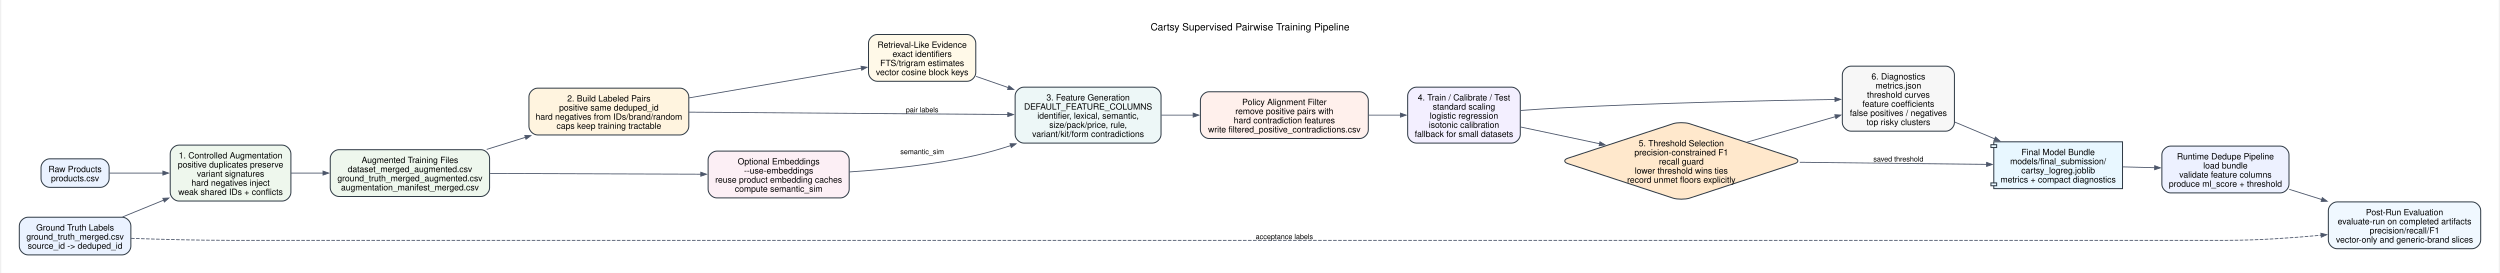
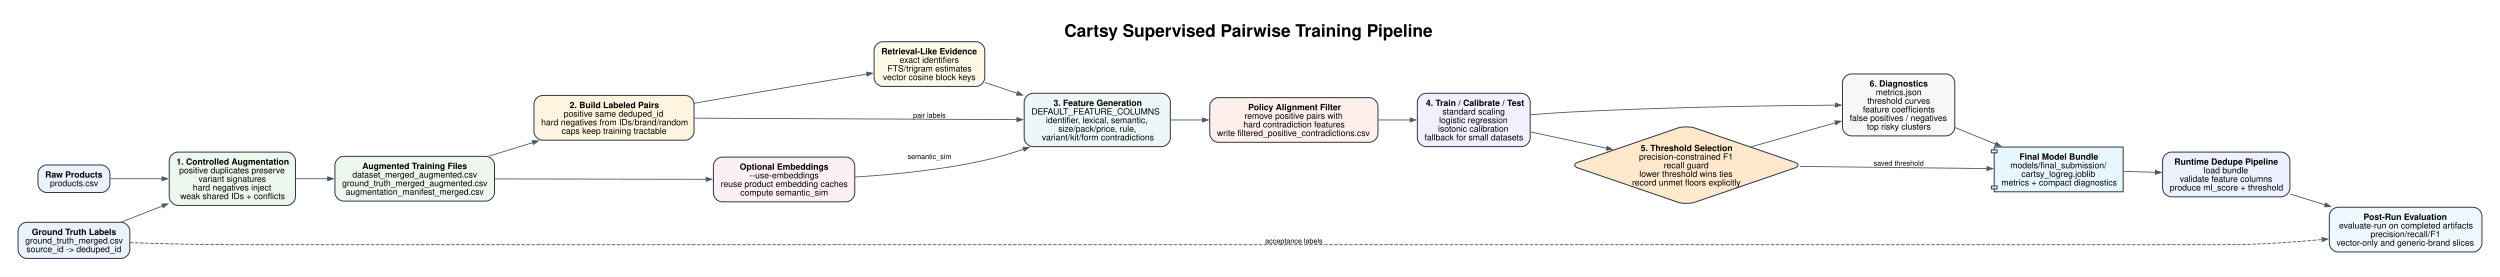
- <svg xmlns="http://www.w3.org/2000/svg" width="3490pt" height="381pt" viewBox="0.00 0.00 3490.29 381.42">
-   <g id="graph0" class="graph" transform="scale(1 1) rotate(0) translate(25.2 356.22)">
-     <polygon fill="white" stroke="none" points="-25.2,25.2 -25.2,-356.22 3465.09,-356.22 3465.09,25.2 -25.2,25.2" />
-     <text text-anchor="middle" x="1719.95" y="-313.72" font-family="Helvetica,sans-Serif" font-size="14.00">Cartsy Supervised Pairwise Training Pipeline</text>
+ <svg xmlns="http://www.w3.org/2000/svg" width="3488pt" height="386pt" viewBox="0.00 0.00 3487.93 385.55">
+   <g id="graph0" class="graph" transform="scale(1 1) rotate(0) translate(25.2 360.35)">
+     <polygon fill="white" stroke="none" points="-25.2,25.2 -25.2,-360.35 3462.73,-360.35 3462.73,25.2 -25.2,25.2" />
+     <text text-anchor="start" x="1459.64" y="-309.35" font-family="Helvetica,sans-Serif" font-weight="bold" font-size="24.00">Cartsy Supervised Pairwise Training Pipeline</text>
    <g id="node1" class="node">
-       <path fill="#eaf2ff" stroke="#2f3a45" stroke-width="1.4" d="M113.53,-134.28C113.53,-134.28 42.37,-134.28 42.37,-134.28 36.37,-134.28 30.37,-128.28 30.37,-122.28 30.37,-122.28 30.37,-106.38 30.37,-106.38 30.37,-100.38 36.37,-94.38 42.37,-94.38 42.37,-94.38 113.53,-94.38 113.53,-94.38 119.53,-94.38 125.53,-100.38 125.53,-106.38 125.53,-106.38 125.53,-122.28 125.53,-122.28 125.53,-128.28 119.53,-134.28 113.53,-134.28" />
-       <text text-anchor="middle" x="77.95" y="-115.67" font-family="Helvetica,sans-Serif" font-size="12.00">Raw Products</text>
-       <text text-anchor="middle" x="77.95" y="-102.92" font-family="Helvetica,sans-Serif" font-size="12.00">products.csv</text>
+       <path fill="#eaf2ff" stroke="#2f3a45" stroke-width="1.4" d="M116.16,-130.4C116.16,-130.4 39.75,-130.4 39.75,-130.4 33.75,-130.4 27.75,-124.4 27.75,-118.4 27.75,-118.4 27.75,-104 27.75,-104 27.75,-98 33.75,-92 39.75,-92 39.75,-92 116.16,-92 116.16,-92 122.16,-92 128.16,-98 128.16,-104 128.16,-104 128.16,-118.4 128.16,-118.4 128.16,-124.4 122.16,-130.4 116.16,-130.4" />
+       <text text-anchor="start" x="37.83" y="-112.8" font-family="Helvetica,sans-Serif" font-weight="bold" font-size="12.00">Raw Products</text>
+       <text text-anchor="start" x="44.58" y="-100.8" font-family="Helvetica,sans-Serif" font-size="12.00">products.csv</text>
    </g>
    <g id="node3" class="node">
-       <path fill="#eef7ed" stroke="#2f3a45" stroke-width="1.4" d="M367.57,-153.4C367.57,-153.4 222.91,-153.4 222.91,-153.4 216.91,-153.4 210.91,-147.4 210.91,-141.4 210.91,-141.4 210.91,-87.25 210.91,-87.25 210.91,-81.25 216.91,-75.25 222.91,-75.25 222.91,-75.25 367.57,-75.25 367.57,-75.25 373.57,-75.25 379.57,-81.25 379.57,-87.25 379.57,-87.25 379.57,-141.4 379.57,-141.4 379.57,-147.4 373.57,-153.4 367.57,-153.4" />
-       <text text-anchor="middle" x="295.24" y="-134.8" font-family="Helvetica,sans-Serif" font-size="12.00">1. Controlled Augmentation</text>
-       <text text-anchor="middle" x="295.24" y="-122.05" font-family="Helvetica,sans-Serif" font-size="12.00">positive duplicates preserve</text>
-       <text text-anchor="middle" x="295.24" y="-109.3" font-family="Helvetica,sans-Serif" font-size="12.00">variant signatures</text>
-       <text text-anchor="middle" x="295.24" y="-96.55" font-family="Helvetica,sans-Serif" font-size="12.00">hard negatives inject</text>
-       <text text-anchor="middle" x="295.24" y="-83.8" font-family="Helvetica,sans-Serif" font-size="12.00">weak shared IDs + conflicts</text>
+       <path fill="#eef7ed" stroke="#2f3a45" stroke-width="1.4" d="M375.07,-148.4C375.07,-148.4 222.91,-148.4 222.91,-148.4 216.91,-148.4 210.91,-142.4 210.91,-136.4 210.91,-136.4 210.91,-86 210.91,-86 210.91,-80 216.91,-74 222.91,-74 222.91,-74 375.07,-74 375.07,-74 381.07,-74 387.07,-80 387.07,-86 387.07,-86 387.07,-136.4 387.07,-136.4 387.07,-142.4 381.07,-148.4 375.07,-148.4" />
+       <text text-anchor="start" x="220.99" y="-130.8" font-family="Helvetica,sans-Serif" font-weight="bold" font-size="12.00">1. Controlled Augmentation</text>
+       <text text-anchor="start" x="224.74" y="-118.8" font-family="Helvetica,sans-Serif" font-size="12.00">positive duplicates preserve</text>
+       <text text-anchor="start" x="251.74" y="-106.8" font-family="Helvetica,sans-Serif" font-size="12.00">variant signatures</text>
+       <text text-anchor="start" x="243.86" y="-94.8" font-family="Helvetica,sans-Serif" font-size="12.00">hard negatives inject</text>
+       <text text-anchor="start" x="226.24" y="-82.8" font-family="Helvetica,sans-Serif" font-size="12.00">weak shared IDs + conflicts</text>
    </g>
    <g id="edge1" class="edge">
-       <path fill="none" stroke="#4c566a" stroke-width="1.2" d="M125.93,-114.33C147.97,-114.33 175.05,-114.33 200.99,-114.33" />
-       <polygon fill="#4c566a" stroke="#4c566a" stroke-width="1.2" points="200.66,-117.13 208.66,-114.33 200.66,-111.53 200.66,-117.13" />
+       <path fill="none" stroke="#4c566a" stroke-width="1.2" d="M128.66,-111.2C150.15,-111.2 176.07,-111.2 201.1,-111.2" />
+       <polygon fill="#4c566a" stroke="#4c566a" stroke-width="1.2" points="200.82,-114 208.82,-111.2 200.82,-108.4 200.82,-114" />
    </g>
    <g id="node2" class="node">
-       <path fill="#eaf2ff" stroke="#2f3a45" stroke-width="1.4" d="M143.91,-52.65C143.91,-52.65 12,-52.65 12,-52.65 6,-52.65 0,-46.65 0,-40.65 0,-40.65 0,-12 0,-12 0,-6 6,0 12,0 12,0 143.91,0 143.91,0 149.91,0 155.91,-6 155.91,-12 155.91,-12 155.91,-40.65 155.91,-40.65 155.91,-46.65 149.91,-52.65 143.91,-52.65" />
-       <text text-anchor="middle" x="77.95" y="-34.05" font-family="Helvetica,sans-Serif" font-size="12.00">Ground Truth Labels</text>
-       <text text-anchor="middle" x="77.95" y="-21.3" font-family="Helvetica,sans-Serif" font-size="12.00">ground_truth_merged.csv</text>
-       <text text-anchor="middle" x="77.95" y="-8.55" font-family="Helvetica,sans-Serif" font-size="12.00">source_id -&gt; deduped_id</text>
+       <path fill="#eaf2ff" stroke="#2f3a45" stroke-width="1.4" d="M143.91,-50.4C143.91,-50.4 12,-50.4 12,-50.4 6,-50.4 0,-44.4 0,-38.4 0,-38.4 0,-12 0,-12 0,-6 6,0 12,0 12,0 143.91,0 143.91,0 149.91,0 155.91,-6 155.91,-12 155.91,-12 155.91,-38.4 155.91,-38.4 155.91,-44.4 149.91,-50.4 143.91,-50.4" />
+       <text text-anchor="start" x="19.08" y="-32.8" font-family="Helvetica,sans-Serif" font-weight="bold" font-size="12.00">Ground Truth Labels</text>
+       <text text-anchor="start" x="10.08" y="-20.8" font-family="Helvetica,sans-Serif" font-size="12.00">ground_truth_merged.csv</text>
+       <text text-anchor="start" x="11.58" y="-8.8" font-family="Helvetica,sans-Serif" font-size="12.00">source_id -&gt; deduped_id</text>
    </g>
    <g id="edge2" class="edge">
-       <path fill="none" stroke="#4c566a" stroke-width="1.2" d="M144.42,-53.09C162.55,-60.5 182.58,-68.68 201.93,-76.59" />
-       <polygon fill="#4c566a" stroke="#4c566a" stroke-width="1.2" points="200.62,-79.08 209.08,-79.52 202.74,-73.9 200.62,-79.08" />
+       <path fill="none" stroke="#4c566a" stroke-width="1.2" d="M144.38,-50.89C162.33,-57.94 182.19,-65.73 201.49,-73.31" />
+       <polygon fill="#4c566a" stroke="#4c566a" stroke-width="1.2" points="200.46,-75.91 208.93,-76.23 202.5,-70.7 200.46,-75.91" />
    </g>
    <g id="node15" class="node">
-       <path fill="#f0f8ff" stroke="#2f3a45" stroke-width="1.4" d="M3427.89,-74.03C3427.89,-74.03 3238.98,-74.03 3238.98,-74.03 3232.98,-74.03 3226.98,-68.03 3226.98,-62.03 3226.98,-62.03 3226.98,-20.62 3226.98,-20.62 3226.98,-14.62 3232.98,-8.62 3238.98,-8.62 3238.98,-8.62 3427.89,-8.62 3427.89,-8.62 3433.89,-8.62 3439.89,-14.62 3439.89,-20.62 3439.89,-20.62 3439.89,-62.03 3439.89,-62.03 3439.89,-68.03 3433.89,-74.03 3427.89,-74.03" />
-       <text text-anchor="middle" x="3333.44" y="-55.43" font-family="Helvetica,sans-Serif" font-size="12.00">Post-Run Evaluation</text>
-       <text text-anchor="middle" x="3333.44" y="-42.68" font-family="Helvetica,sans-Serif" font-size="12.00">evaluate-run on completed artifacts</text>
-       <text text-anchor="middle" x="3333.44" y="-29.93" font-family="Helvetica,sans-Serif" font-size="12.00">precision/recall/F1</text>
-       <text text-anchor="middle" x="3333.44" y="-17.18" font-family="Helvetica,sans-Serif" font-size="12.00">vector-only and generic-brand slices</text>
+       <path fill="#f0f8ff" stroke="#2f3a45" stroke-width="1.4" d="M3425.53,-71.4C3425.53,-71.4 3236.62,-71.4 3236.62,-71.4 3230.62,-71.4 3224.62,-65.4 3224.62,-59.4 3224.62,-59.4 3224.62,-21 3224.62,-21 3224.62,-15 3230.62,-9 3236.62,-9 3236.62,-9 3425.53,-9 3425.53,-9 3431.53,-9 3437.53,-15 3437.53,-21 3437.53,-21 3437.53,-59.4 3437.53,-59.4 3437.53,-65.4 3431.53,-71.4 3425.53,-71.4" />
+       <text text-anchor="start" x="3272.2" y="-53.8" font-family="Helvetica,sans-Serif" font-weight="bold" font-size="12.00">Post-Run Evaluation</text>
+       <text text-anchor="start" x="3238.08" y="-41.8" font-family="Helvetica,sans-Serif" font-size="12.00">evaluate-run on completed artifacts</text>
+       <text text-anchor="start" x="3281.95" y="-29.8" font-family="Helvetica,sans-Serif" font-size="12.00">precision/recall/F1</text>
+       <text text-anchor="start" x="3234.7" y="-17.8" font-family="Helvetica,sans-Serif" font-size="12.00">vector-only and generic-brand slices</text>
    </g>
    <g id="edge19" class="edge">
-       <path fill="none" stroke="#4c566a" stroke-width="1.2" stroke-dasharray="5,2" d="M156.16,-23.13C197.17,-21.7 248.44,-20.33 294.24,-20.33 294.24,-20.33 294.24,-20.33 3084.15,-20.33 3127.6,-20.33 3175.16,-23.56 3216.94,-27.48" />
-       <polygon fill="#4c566a" stroke="#4c566a" stroke-width="1.2" points="3216.55,-30.26 3224.78,-28.24 3217.08,-24.69 3216.55,-30.26" />
-       <text text-anchor="middle" x="1767.95" y="-22.08" font-family="Helvetica,sans-Serif" font-size="10.00">acceptance labels</text>
+       <path fill="none" stroke="#4c566a" stroke-width="1.2" stroke-dasharray="5,2" d="M156.23,-22.05C198.17,-20.6 250.91,-19.2 297.99,-19.2 297.99,-19.2 297.99,-19.2 3081.79,-19.2 3125.24,-19.2 3172.8,-22.43 3214.57,-26.36" />
+       <polygon fill="#4c566a" stroke="#4c566a" stroke-width="1.2" points="3214.19,-29.14 3222.42,-27.11 3214.72,-23.56 3214.19,-29.14" />
+       <text text-anchor="middle" x="1779.95" y="-20.95" font-family="Helvetica,sans-Serif" font-size="10.00">acceptance labels</text>
    </g>
    <g id="node4" class="node">
-       <path fill="#eef7ed" stroke="#2f3a45" stroke-width="1.4" d="M645.23,-147.03C645.23,-147.03 446.57,-147.03 446.57,-147.03 440.57,-147.03 434.57,-141.03 434.57,-135.03 434.57,-135.03 434.57,-93.62 434.57,-93.62 434.57,-87.62 440.57,-81.62 446.57,-81.62 446.57,-81.62 645.23,-81.62 645.23,-81.62 651.23,-81.62 657.23,-87.62 657.23,-93.62 657.23,-93.62 657.23,-135.03 657.23,-135.03 657.23,-141.03 651.23,-147.03 645.23,-147.03" />
-       <text text-anchor="middle" x="545.9" y="-128.42" font-family="Helvetica,sans-Serif" font-size="12.00">Augmented Training Files</text>
-       <text text-anchor="middle" x="545.9" y="-115.67" font-family="Helvetica,sans-Serif" font-size="12.00">dataset_merged_augmented.csv</text>
-       <text text-anchor="middle" x="545.9" y="-102.92" font-family="Helvetica,sans-Serif" font-size="12.00">ground_truth_merged_augmented.csv</text>
-       <text text-anchor="middle" x="545.9" y="-90.17" font-family="Helvetica,sans-Serif" font-size="12.00">augmentation_manifest_merged.csv</text>
+       <path fill="#eef7ed" stroke="#2f3a45" stroke-width="1.4" d="M652.73,-142.4C652.73,-142.4 454.07,-142.4 454.07,-142.4 448.07,-142.4 442.07,-136.4 442.07,-130.4 442.07,-130.4 442.07,-92 442.07,-92 442.07,-86 448.07,-80 454.07,-80 454.07,-80 652.73,-80 652.73,-80 658.73,-80 664.73,-86 664.73,-92 664.73,-92 664.73,-130.4 664.73,-130.4 664.73,-136.4 658.73,-142.4 652.73,-142.4" />
+       <text text-anchor="start" x="480.27" y="-124.8" font-family="Helvetica,sans-Serif" font-weight="bold" font-size="12.00">Augmented Training Files</text>
+       <text text-anchor="start" x="466.4" y="-112.8" font-family="Helvetica,sans-Serif" font-size="12.00">dataset_merged_augmented.csv</text>
+       <text text-anchor="start" x="452.15" y="-100.8" font-family="Helvetica,sans-Serif" font-size="12.00">ground_truth_merged_augmented.csv</text>
+       <text text-anchor="start" x="457.02" y="-88.8" font-family="Helvetica,sans-Serif" font-size="12.00">augmentation_manifest_merged.csv</text>
    </g>
    <g id="edge3" class="edge">
-       <path fill="none" stroke="#4c566a" stroke-width="1.2" d="M379.73,-114.33C394.22,-114.33 409.54,-114.33 424.78,-114.33" />
-       <polygon fill="#4c566a" stroke="#4c566a" stroke-width="1.2" points="424.43,-117.13 432.43,-114.33 424.43,-111.53 424.43,-117.13" />
+       <path fill="none" stroke="#4c566a" stroke-width="1.2" d="M387.56,-111.2C402.07,-111.2 417.32,-111.2 432.46,-111.2" />
+       <polygon fill="#4c566a" stroke="#4c566a" stroke-width="1.2" points="432.04,-114 440.04,-111.2 432.04,-108.4 432.04,-114" />
    </g>
    <g id="node5" class="node">
-       <path fill="#fff4df" stroke="#2f3a45" stroke-width="1.4" d="M923.64,-233.02C923.64,-233.02 724.23,-233.02 724.23,-233.02 718.23,-233.02 712.23,-227.02 712.23,-221.02 712.23,-221.02 712.23,-179.62 712.23,-179.62 712.23,-173.62 718.23,-167.62 724.23,-167.62 724.23,-167.62 923.64,-167.62 923.64,-167.62 929.64,-167.62 935.64,-173.62 935.64,-179.62 935.64,-179.62 935.64,-221.02 935.64,-221.02 935.64,-227.02 929.64,-233.02 923.64,-233.02" />
-       <text text-anchor="middle" x="823.93" y="-214.42" font-family="Helvetica,sans-Serif" font-size="12.00">2. Build Labeled Pairs</text>
-       <text text-anchor="middle" x="823.93" y="-201.67" font-family="Helvetica,sans-Serif" font-size="12.00">positive same deduped_id</text>
-       <text text-anchor="middle" x="823.93" y="-188.92" font-family="Helvetica,sans-Serif" font-size="12.00">hard negatives from IDs/brand/random</text>
-       <text text-anchor="middle" x="823.93" y="-176.17" font-family="Helvetica,sans-Serif" font-size="12.00">caps keep training tractable</text>
+       <path fill="#fff4df" stroke="#2f3a45" stroke-width="1.4" d="M931.14,-227.4C931.14,-227.4 731.73,-227.4 731.73,-227.4 725.73,-227.4 719.73,-221.4 719.73,-215.4 719.73,-215.4 719.73,-177 719.73,-177 719.73,-171 725.73,-165 731.73,-165 731.73,-165 931.14,-165 931.14,-165 937.14,-165 943.14,-171 943.14,-177 943.14,-177 943.14,-215.4 943.14,-215.4 943.14,-221.4 937.14,-227.4 931.14,-227.4" />
+       <text text-anchor="start" x="769.56" y="-209.8" font-family="Helvetica,sans-Serif" font-weight="bold" font-size="12.00">2. Build Labeled Pairs</text>
+       <text text-anchor="start" x="761.31" y="-197.8" font-family="Helvetica,sans-Serif" font-size="12.00">positive same deduped_id</text>
+       <text text-anchor="start" x="729.81" y="-185.8" font-family="Helvetica,sans-Serif" font-size="12.00">hard negatives from IDs/brand/random</text>
+       <text text-anchor="start" x="758.31" y="-173.8" font-family="Helvetica,sans-Serif" font-size="12.00">caps keep training tractable</text>
    </g>
    <g id="edge4" class="edge">
-       <path fill="none" stroke="#4c566a" stroke-width="1.2" d="M653.23,-147.45C670.95,-152.97 689.4,-158.72 707.34,-164.31" />
-       <polygon fill="#4c566a" stroke="#4c566a" stroke-width="1.2" points="706.46,-166.97 714.93,-166.67 708.12,-161.62 706.46,-166.97" />
+       <path fill="none" stroke="#4c566a" stroke-width="1.2" d="M657.19,-142.85C677.12,-148.99 698.11,-155.45 718.33,-161.68" />
+       <polygon fill="#4c566a" stroke="#4c566a" stroke-width="1.2" points="717.36,-164.31 725.83,-163.99 719.01,-158.96 717.36,-164.31" />
    </g>
    <g id="node7" class="node">
-       <path fill="#fceff5" stroke="#2f3a45" stroke-width="1.4" d="M1147.8,-145.03C1147.8,-145.03 974.64,-145.03 974.64,-145.03 968.64,-145.03 962.64,-139.03 962.64,-133.03 962.64,-133.03 962.64,-91.62 962.64,-91.62 962.64,-85.62 968.64,-79.62 974.64,-79.62 974.64,-79.62 1147.8,-79.62 1147.8,-79.62 1153.8,-79.62 1159.8,-85.62 1159.8,-91.62 1159.8,-91.62 1159.8,-133.03 1159.8,-133.03 1159.8,-139.03 1153.8,-145.03 1147.8,-145.03" />
-       <text text-anchor="middle" x="1061.22" y="-126.42" font-family="Helvetica,sans-Serif" font-size="12.00">Optional Embeddings</text>
-       <text text-anchor="middle" x="1061.22" y="-113.67" font-family="Helvetica,sans-Serif" font-size="12.00">--use-embeddings</text>
-       <text text-anchor="middle" x="1061.22" y="-100.92" font-family="Helvetica,sans-Serif" font-size="12.00">reuse product embedding caches</text>
-       <text text-anchor="middle" x="1061.22" y="-88.17" font-family="Helvetica,sans-Serif" font-size="12.00">compute semantic_sim</text>
+       <path fill="#fceff5" stroke="#2f3a45" stroke-width="1.4" d="M1155.3,-141.4C1155.3,-141.4 982.14,-141.4 982.14,-141.4 976.14,-141.4 970.14,-135.4 970.14,-129.4 970.14,-129.4 970.14,-91 970.14,-91 970.14,-85 976.14,-79 982.14,-79 982.14,-79 1155.3,-79 1155.3,-79 1161.3,-79 1167.3,-85 1167.3,-91 1167.3,-91 1167.3,-129.4 1167.3,-129.4 1167.3,-135.4 1161.3,-141.4 1155.3,-141.4" />
+       <text text-anchor="start" x="1006.84" y="-123.8" font-family="Helvetica,sans-Serif" font-weight="bold" font-size="12.00">Optional Embeddings</text>
+       <text text-anchor="start" x="1020.34" y="-111.8" font-family="Helvetica,sans-Serif" font-size="12.00">--use-embeddings</text>
+       <text text-anchor="start" x="980.22" y="-99.8" font-family="Helvetica,sans-Serif" font-size="12.00">reuse product embedding caches</text>
+       <text text-anchor="start" x="1007.59" y="-87.8" font-family="Helvetica,sans-Serif" font-size="12.00">compute semantic_sim</text>
    </g>
    <g id="edge7" class="edge">
-       <path fill="none" stroke="#4c566a" stroke-width="1.2" d="M657.65,-113.89C745.01,-113.55 866.13,-113.08 952.65,-112.74" />
-       <polygon fill="#4c566a" stroke="#4c566a" stroke-width="1.2" points="952.42,-115.55 960.41,-112.71 952.4,-109.95 952.42,-115.55" />
+       <path fill="none" stroke="#4c566a" stroke-width="1.2" d="M665.15,-110.98C752.51,-110.81 873.63,-110.58 960.15,-110.41" />
+       <polygon fill="#4c566a" stroke="#4c566a" stroke-width="1.2" points="959.92,-113.21 967.91,-110.39 959.91,-107.61 959.92,-113.21" />
    </g>
    <g id="node6" class="node">
-       <path fill="#fff9e8" stroke="#2f3a45" stroke-width="1.4" d="M1324.71,-308.02C1324.71,-308.02 1198.8,-308.02 1198.8,-308.02 1192.8,-308.02 1186.8,-302.02 1186.8,-296.02 1186.8,-296.02 1186.8,-254.62 1186.8,-254.62 1186.8,-248.62 1192.8,-242.62 1198.8,-242.62 1198.8,-242.62 1324.71,-242.62 1324.71,-242.62 1330.71,-242.62 1336.71,-248.62 1336.71,-254.62 1336.71,-254.62 1336.71,-296.02 1336.71,-296.02 1336.71,-302.02 1330.71,-308.02 1324.71,-308.02" />
-       <text text-anchor="middle" x="1261.75" y="-289.43" font-family="Helvetica,sans-Serif" font-size="12.00">Retrieval-Like Evidence</text>
-       <text text-anchor="middle" x="1261.75" y="-276.68" font-family="Helvetica,sans-Serif" font-size="12.00">exact identifiers</text>
-       <text text-anchor="middle" x="1261.75" y="-263.93" font-family="Helvetica,sans-Serif" font-size="12.00">FTS/trigram estimates</text>
-       <text text-anchor="middle" x="1261.75" y="-251.17" font-family="Helvetica,sans-Serif" font-size="12.00">vector cosine block keys</text>
+       <path fill="#fff9e8" stroke="#2f3a45" stroke-width="1.4" d="M1336.71,-302.4C1336.71,-302.4 1206.3,-302.4 1206.3,-302.4 1200.3,-302.4 1194.3,-296.4 1194.3,-290.4 1194.3,-290.4 1194.3,-252 1194.3,-252 1194.3,-246 1200.3,-240 1206.3,-240 1206.3,-240 1336.71,-240 1336.71,-240 1342.71,-240 1348.71,-246 1348.71,-252 1348.71,-252 1348.71,-290.4 1348.71,-290.4 1348.71,-296.4 1342.71,-302.4 1336.71,-302.4" />
+       <text text-anchor="start" x="1204.38" y="-284.8" font-family="Helvetica,sans-Serif" font-weight="bold" font-size="12.00">Retrieval-Like Evidence</text>
+       <text text-anchor="start" x="1229.88" y="-272.8" font-family="Helvetica,sans-Serif" font-size="12.00">exact identifiers</text>
+       <text text-anchor="start" x="1213" y="-260.8" font-family="Helvetica,sans-Serif" font-size="12.00">FTS/trigram estimates</text>
+       <text text-anchor="start" x="1206.63" y="-248.8" font-family="Helvetica,sans-Serif" font-size="12.00">vector cosine block keys</text>
    </g>
    <g id="edge5" class="edge">
-       <path fill="none" stroke="#4c566a" stroke-width="1.2" d="M936.04,-219.44C1011.07,-232.36 1108.54,-249.13 1177.04,-260.92" />
-       <polygon fill="#4c566a" stroke="#4c566a" stroke-width="1.2" points="1176.36,-263.64 1184.72,-262.24 1177.31,-258.12 1176.36,-263.64" />
+       <path fill="none" stroke="#4c566a" stroke-width="1.2" d="M943.27,-216.47C952.36,-218.08 961.4,-219.68 970.14,-221.2 1042.32,-233.76 1124.37,-247.37 1184.46,-257.22" />
+       <polygon fill="#4c566a" stroke="#4c566a" stroke-width="1.2" points="1183.77,-259.94 1192.12,-258.47 1184.68,-254.42 1183.77,-259.94" />
    </g>
    <g id="node8" class="node">
-       <path fill="#edf7f7" stroke="#2f3a45" stroke-width="1.4" d="M1583.62,-234.4C1583.62,-234.4 1403.71,-234.4 1403.71,-234.4 1397.71,-234.4 1391.71,-228.4 1391.71,-222.4 1391.71,-222.4 1391.71,-168.25 1391.71,-168.25 1391.71,-162.25 1397.71,-156.25 1403.71,-156.25 1403.71,-156.25 1583.62,-156.25 1583.62,-156.25 1589.62,-156.25 1595.62,-162.25 1595.62,-168.25 1595.62,-168.25 1595.62,-222.4 1595.62,-222.4 1595.62,-228.4 1589.62,-234.4 1583.62,-234.4" />
-       <text text-anchor="middle" x="1493.66" y="-215.8" font-family="Helvetica,sans-Serif" font-size="12.00">3. Feature Generation</text>
-       <text text-anchor="middle" x="1493.66" y="-203.05" font-family="Helvetica,sans-Serif" font-size="12.00">DEFAULT_FEATURE_COLUMNS</text>
-       <text text-anchor="middle" x="1493.66" y="-190.3" font-family="Helvetica,sans-Serif" font-size="12.00">identifier, lexical, semantic,</text>
-       <text text-anchor="middle" x="1493.66" y="-177.55" font-family="Helvetica,sans-Serif" font-size="12.00">size/pack/price, rule,</text>
-       <text text-anchor="middle" x="1493.66" y="-164.8" font-family="Helvetica,sans-Serif" font-size="12.00">variant/kit/form contradictions</text>
+       <path fill="#edf7f7" stroke="#2f3a45" stroke-width="1.4" d="M1595.62,-230.4C1595.62,-230.4 1415.71,-230.4 1415.71,-230.4 1409.71,-230.4 1403.71,-224.4 1403.71,-218.4 1403.71,-218.4 1403.71,-168 1403.71,-168 1403.71,-162 1409.71,-156 1415.71,-156 1415.71,-156 1595.62,-156 1595.62,-156 1601.62,-156 1607.62,-162 1607.62,-168 1607.62,-168 1607.62,-218.4 1607.62,-218.4 1607.62,-224.4 1601.62,-230.4 1595.62,-230.4" />
+       <text text-anchor="start" x="1444.54" y="-212.8" font-family="Helvetica,sans-Serif" font-weight="bold" font-size="12.00">3. Feature Generation</text>
+       <text text-anchor="start" x="1413.79" y="-200.8" font-family="Helvetica,sans-Serif" font-size="12.00">DEFAULT_FEATURE_COLUMNS</text>
+       <text text-anchor="start" x="1434.04" y="-188.8" font-family="Helvetica,sans-Serif" font-size="12.00">identifier, lexical, semantic,</text>
+       <text text-anchor="start" x="1451.29" y="-176.8" font-family="Helvetica,sans-Serif" font-size="12.00">size/pack/price, rule,</text>
+       <text text-anchor="start" x="1428.41" y="-164.8" font-family="Helvetica,sans-Serif" font-size="12.00">variant/kit/form contradictions</text>
    </g>
    <g id="edge9" class="edge">
-       <path fill="none" stroke="#4c566a" stroke-width="1.2" d="M935.95,-199.49C1059.55,-198.57 1258.17,-197.08 1381.74,-196.16" />
-       <polygon fill="#4c566a" stroke="#4c566a" stroke-width="1.2" points="1381.45,-198.96 1389.43,-196.1 1381.41,-193.36 1381.45,-198.96" />
-       <text text-anchor="middle" x="1261.75" y="-199.35" font-family="Helvetica,sans-Serif" font-size="10.00">pair labels</text>
+       <path fill="none" stroke="#4c566a" stroke-width="1.2" d="M943.44,-195.7C1068.1,-195.15 1269.22,-194.25 1393.82,-193.69" />
+       <polygon fill="#4c566a" stroke="#4c566a" stroke-width="1.2" points="1393.6,-196.5 1401.58,-193.66 1393.57,-190.9 1393.6,-196.5" />
+       <text text-anchor="middle" x="1271.5" y="-196.33" font-family="Helvetica,sans-Serif" font-size="10.00">pair labels</text>
    </g>
    <g id="edge6" class="edge">
-       <path fill="none" stroke="#4c566a" stroke-width="1.2" d="M1337.08,-249.46C1351.56,-244.42 1367.02,-239.04 1382.37,-233.7" />
-       <polygon fill="#4c566a" stroke="#4c566a" stroke-width="1.2" points="1383.04,-236.43 1389.68,-231.16 1381.2,-231.15 1383.04,-236.43" />
+       <path fill="none" stroke="#4c566a" stroke-width="1.2" d="M1349.17,-245.44C1363.63,-240.58 1379.02,-235.41 1394.28,-230.29" />
+       <polygon fill="#4c566a" stroke="#4c566a" stroke-width="1.2" points="1394.83,-233.06 1401.52,-227.86 1393.04,-227.75 1394.83,-233.06" />
    </g>
    <g id="edge8" class="edge">
-       <path fill="none" stroke="#4c566a" stroke-width="1.2" d="M1160.02,-115.94C1212.85,-119.37 1278.91,-126.05 1336.71,-139.07 1352.82,-142.71 1369.54,-147.53 1385.79,-152.84" />
-       <polygon fill="#4c566a" stroke="#4c566a" stroke-width="1.2" points="1384.57,-155.38 1393.04,-155.26 1386.34,-150.07 1384.57,-155.38" />
-       <text text-anchor="middle" x="1261.75" y="-140.82" font-family="Helvetica,sans-Serif" font-size="10.00">semantic_sim</text>
+       <path fill="none" stroke="#4c566a" stroke-width="1.2" d="M1167.5,-113.58C1221.46,-116.93 1289.37,-123.62 1348.71,-136.95 1366.53,-140.95 1385.09,-146.42 1402.94,-152.39" />
+       <polygon fill="#4c566a" stroke="#4c566a" stroke-width="1.2" points="1402,-155.03 1410.48,-154.97 1403.81,-149.73 1402,-155.03" />
+       <text text-anchor="middle" x="1271.5" y="-138.7" font-family="Helvetica,sans-Serif" font-size="10.00">semantic_sim</text>
    </g>
    <g id="node9" class="node">
-       <path fill="#fff0ec" stroke="#2f3a45" stroke-width="1.4" d="M1873.28,-228.02C1873.28,-228.02 1662.62,-228.02 1662.62,-228.02 1656.62,-228.02 1650.62,-222.02 1650.62,-216.02 1650.62,-216.02 1650.62,-174.62 1650.62,-174.62 1650.62,-168.62 1656.62,-162.62 1662.62,-162.62 1662.62,-162.62 1873.28,-162.62 1873.28,-162.62 1879.28,-162.62 1885.28,-168.62 1885.28,-174.62 1885.28,-174.62 1885.28,-216.02 1885.28,-216.02 1885.28,-222.02 1879.28,-228.02 1873.28,-228.02" />
-       <text text-anchor="middle" x="1767.95" y="-209.42" font-family="Helvetica,sans-Serif" font-size="12.00">Policy Alignment Filter</text>
-       <text text-anchor="middle" x="1767.95" y="-196.67" font-family="Helvetica,sans-Serif" font-size="12.00">remove positive pairs with</text>
-       <text text-anchor="middle" x="1767.95" y="-183.92" font-family="Helvetica,sans-Serif" font-size="12.00">hard contradiction features</text>
-       <text text-anchor="middle" x="1767.95" y="-171.17" font-family="Helvetica,sans-Serif" font-size="12.00">write filtered_positive_contradictions.csv</text>
+       <path fill="#fff0ec" stroke="#2f3a45" stroke-width="1.4" d="M1885.28,-224.4C1885.28,-224.4 1674.62,-224.4 1674.62,-224.4 1668.62,-224.4 1662.62,-218.4 1662.62,-212.4 1662.62,-212.4 1662.62,-174 1662.62,-174 1662.62,-168 1668.62,-162 1674.62,-162 1674.62,-162 1885.28,-162 1885.28,-162 1891.28,-162 1897.28,-168 1897.28,-174 1897.28,-174 1897.28,-212.4 1897.28,-212.4 1897.28,-218.4 1891.28,-224.4 1885.28,-224.4" />
+       <text text-anchor="start" x="1716.2" y="-206.8" font-family="Helvetica,sans-Serif" font-weight="bold" font-size="12.00">Policy Alignment Filter</text>
+       <text text-anchor="start" x="1710.95" y="-194.8" font-family="Helvetica,sans-Serif" font-size="12.00">remove positive pairs with</text>
+       <text text-anchor="start" x="1709.45" y="-182.8" font-family="Helvetica,sans-Serif" font-size="12.00">hard contradiction features</text>
+       <text text-anchor="start" x="1672.7" y="-170.8" font-family="Helvetica,sans-Serif" font-size="12.00">write filtered_positive_contradictions.csv</text>
    </g>
    <g id="edge10" class="edge">
-       <path fill="none" stroke="#4c566a" stroke-width="1.2" d="M1596.05,-195.32C1610.57,-195.32 1625.64,-195.32 1640.56,-195.32" />
-       <polygon fill="#4c566a" stroke="#4c566a" stroke-width="1.2" points="1640.52,-198.13 1648.52,-195.33 1640.52,-192.53 1640.52,-198.13" />
+       <path fill="none" stroke="#4c566a" stroke-width="1.2" d="M1608.05,-193.2C1622.57,-193.2 1637.64,-193.2 1652.56,-193.2" />
+       <polygon fill="#4c566a" stroke="#4c566a" stroke-width="1.2" points="1652.52,-196 1660.52,-193.2 1652.52,-190.4 1652.52,-196" />
    </g>
    <g id="node10" class="node">
-       <path fill="#f3efff" stroke="#2f3a45" stroke-width="1.4" d="M2085.69,-234.4C2085.69,-234.4 1952.28,-234.4 1952.28,-234.4 1946.28,-234.4 1940.28,-228.4 1940.28,-222.4 1940.28,-222.4 1940.28,-168.25 1940.28,-168.25 1940.28,-162.25 1946.28,-156.25 1952.28,-156.25 1952.28,-156.25 2085.69,-156.25 2085.69,-156.25 2091.69,-156.25 2097.69,-162.25 2097.69,-168.25 2097.69,-168.25 2097.69,-222.4 2097.69,-222.4 2097.69,-228.4 2091.69,-234.4 2085.69,-234.4" />
-       <text text-anchor="middle" x="2018.98" y="-215.8" font-family="Helvetica,sans-Serif" font-size="12.00">4. Train / Calibrate / Test</text>
-       <text text-anchor="middle" x="2018.98" y="-203.05" font-family="Helvetica,sans-Serif" font-size="12.00">standard scaling</text>
-       <text text-anchor="middle" x="2018.98" y="-190.3" font-family="Helvetica,sans-Serif" font-size="12.00">logistic regression</text>
-       <text text-anchor="middle" x="2018.98" y="-177.55" font-family="Helvetica,sans-Serif" font-size="12.00">isotonic calibration</text>
-       <text text-anchor="middle" x="2018.98" y="-164.8" font-family="Helvetica,sans-Serif" font-size="12.00">fallback for small datasets</text>
+       <path fill="#f3efff" stroke="#2f3a45" stroke-width="1.4" d="M2097.69,-230.4C2097.69,-230.4 1964.28,-230.4 1964.28,-230.4 1958.28,-230.4 1952.28,-224.4 1952.28,-218.4 1952.28,-218.4 1952.28,-168 1952.28,-168 1952.28,-162 1958.28,-156 1964.28,-156 1964.28,-156 2097.69,-156 2097.69,-156 2103.69,-156 2109.69,-162 2109.69,-168 2109.69,-168 2109.69,-218.4 2109.69,-218.4 2109.69,-224.4 2103.69,-230.4 2097.69,-230.4" />
+       <text text-anchor="start" x="1964.23" y="-212.8" font-family="Helvetica,sans-Serif" font-weight="bold" font-size="12.00">4. Train / Calibrate / Test</text>
+       <text text-anchor="start" x="1987.11" y="-200.8" font-family="Helvetica,sans-Serif" font-size="12.00">standard scaling</text>
+       <text text-anchor="start" x="1982.61" y="-188.8" font-family="Helvetica,sans-Serif" font-size="12.00">logistic regression</text>
+       <text text-anchor="start" x="1981.11" y="-176.8" font-family="Helvetica,sans-Serif" font-size="12.00">isotonic calibration</text>
+       <text text-anchor="start" x="1962.36" y="-164.8" font-family="Helvetica,sans-Serif" font-size="12.00">fallback for small datasets</text>
    </g>
    <g id="edge11" class="edge">
-       <path fill="none" stroke="#4c566a" stroke-width="1.2" d="M1885.45,-195.32C1900.61,-195.32 1915.93,-195.32 1930.5,-195.32" />
-       <polygon fill="#4c566a" stroke="#4c566a" stroke-width="1.2" points="1930.15,-198.13 1938.15,-195.33 1930.15,-192.53 1930.15,-198.13" />
+       <path fill="none" stroke="#4c566a" stroke-width="1.2" d="M1897.45,-193.2C1912.61,-193.2 1927.93,-193.2 1942.5,-193.2" />
+       <polygon fill="#4c566a" stroke="#4c566a" stroke-width="1.2" points="1942.15,-196 1950.15,-193.2 1942.15,-190.4 1942.15,-196" />
    </g>
    <g id="node11" class="node">
-       <path fill="#ffe8cc" stroke="#2f3a45" stroke-width="1.4" d="M2311.32,-183.38C2311.32,-183.38 2164.09,-135.07 2164.09,-135.07 2158.39,-133.2 2158.39,-129.45 2164.09,-127.58 2164.09,-127.58 2311.32,-79.27 2311.32,-79.27 2317.02,-77.4 2328.42,-77.4 2334.12,-79.27 2334.12,-79.27 2481.35,-127.58 2481.35,-127.58 2487.05,-129.45 2487.05,-133.2 2481.35,-135.07 2481.35,-135.07 2334.12,-183.38 2334.12,-183.38 2328.42,-185.25 2317.02,-185.25 2311.32,-183.38" />
-       <text text-anchor="middle" x="2322.72" y="-151.8" font-family="Helvetica,sans-Serif" font-size="12.00">5. Threshold Selection</text>
-       <text text-anchor="middle" x="2322.72" y="-139.05" font-family="Helvetica,sans-Serif" font-size="12.00">precision-constrained F1</text>
-       <text text-anchor="middle" x="2322.72" y="-126.3" font-family="Helvetica,sans-Serif" font-size="12.00">recall guard</text>
-       <text text-anchor="middle" x="2322.72" y="-113.55" font-family="Helvetica,sans-Serif" font-size="12.00">lower threshold wins ties</text>
-       <text text-anchor="middle" x="2322.72" y="-100.8" font-family="Helvetica,sans-Serif" font-size="12.00">record unmet floors explicitly</text>
+       <path fill="#ffe8cc" stroke="#2f3a45" stroke-width="1.4" d="M2316.19,-182.11C2316.19,-182.11 2176.04,-134.09 2176.04,-134.09 2170.37,-132.14 2170.37,-128.26 2176.04,-126.31 2176.04,-126.31 2316.19,-78.29 2316.19,-78.29 2321.86,-76.34 2333.22,-76.34 2338.89,-78.29 2338.89,-78.29 2479.04,-126.31 2479.04,-126.31 2484.72,-128.26 2484.72,-132.14 2479.04,-134.09 2479.04,-134.09 2338.89,-182.11 2338.89,-182.11 2333.22,-184.06 2321.86,-184.06 2316.19,-182.11" />
+       <text text-anchor="start" x="2263.79" y="-149.8" font-family="Helvetica,sans-Serif" font-weight="bold" font-size="12.00">5. Threshold Selection</text>
+       <text text-anchor="start" x="2261.54" y="-137.8" font-family="Helvetica,sans-Serif" font-size="12.00">precision-constrained F1</text>
+       <text text-anchor="start" x="2296.04" y="-125.8" font-family="Helvetica,sans-Serif" font-size="12.00">recall guard</text>
+       <text text-anchor="start" x="2261.92" y="-113.8" font-family="Helvetica,sans-Serif" font-size="12.00">lower threshold wins ties</text>
+       <text text-anchor="start" x="2251.79" y="-101.8" font-family="Helvetica,sans-Serif" font-size="12.00">record unmet floors explicitly</text>
    </g>
    <g id="edge12" class="edge">
-       <path fill="none" stroke="#4c566a" stroke-width="1.2" d="M2098.08,-178.76C2131.81,-171.61 2171.91,-163.1 2208.78,-155.28" />
-       <polygon fill="#4c566a" stroke="#4c566a" stroke-width="1.2" points="2209.06,-158.08 2216.3,-153.68 2207.9,-152.61 2209.06,-158.08" />
+       <path fill="none" stroke="#4c566a" stroke-width="1.2" d="M2110.15,-176.48C2142.77,-169.51 2181.24,-161.28 2216.63,-153.71" />
+       <polygon fill="#4c566a" stroke="#4c566a" stroke-width="1.2" points="2217.02,-156.49 2224.26,-152.08 2215.85,-151.01 2217.02,-156.49" />
    </g>
    <g id="node12" class="node">
-       <path fill="#f7f7f7" stroke="#2f3a45" stroke-width="1.4" d="M2692.41,-263.77C2692.41,-263.77 2559.75,-263.77 2559.75,-263.77 2553.75,-263.77 2547.75,-257.77 2547.75,-251.77 2547.75,-251.77 2547.75,-184.88 2547.75,-184.88 2547.75,-178.88 2553.75,-172.88 2559.75,-172.88 2559.75,-172.88 2692.41,-172.88 2692.41,-172.88 2698.41,-172.88 2704.41,-178.88 2704.41,-184.88 2704.41,-184.88 2704.41,-251.77 2704.41,-251.77 2704.41,-257.77 2698.41,-263.77 2692.41,-263.77" />
-       <text text-anchor="middle" x="2626.08" y="-245.17" font-family="Helvetica,sans-Serif" font-size="12.00">6. Diagnostics</text>
-       <text text-anchor="middle" x="2626.08" y="-232.42" font-family="Helvetica,sans-Serif" font-size="12.00">metrics.json</text>
-       <text text-anchor="middle" x="2626.08" y="-219.67" font-family="Helvetica,sans-Serif" font-size="12.00">threshold curves</text>
-       <text text-anchor="middle" x="2626.08" y="-206.92" font-family="Helvetica,sans-Serif" font-size="12.00">feature coefficients</text>
-       <text text-anchor="middle" x="2626.08" y="-194.17" font-family="Helvetica,sans-Serif" font-size="12.00">false positives / negatives</text>
-       <text text-anchor="middle" x="2626.08" y="-181.42" font-family="Helvetica,sans-Serif" font-size="12.00">top risky clusters</text>
+       <path fill="#f7f7f7" stroke="#2f3a45" stroke-width="1.4" d="M2690.05,-257.4C2690.05,-257.4 2557.39,-257.4 2557.39,-257.4 2551.39,-257.4 2545.39,-251.4 2545.39,-245.4 2545.39,-245.4 2545.39,-183 2545.39,-183 2545.39,-177 2551.39,-171 2557.39,-171 2557.39,-171 2690.05,-171 2690.05,-171 2696.05,-171 2702.05,-177 2702.05,-183 2702.05,-183 2702.05,-245.4 2702.05,-245.4 2702.05,-251.4 2696.05,-257.4 2690.05,-257.4" />
+       <text text-anchor="start" x="2583.22" y="-239.8" font-family="Helvetica,sans-Serif" font-weight="bold" font-size="12.00">6. Diagnostics</text>
+       <text text-anchor="start" x="2591.85" y="-227.8" font-family="Helvetica,sans-Serif" font-size="12.00">metrics.json</text>
+       <text text-anchor="start" x="2579.85" y="-215.8" font-family="Helvetica,sans-Serif" font-size="12.00">threshold curves</text>
+       <text text-anchor="start" x="2573.85" y="-203.8" font-family="Helvetica,sans-Serif" font-size="12.00">feature coefficients</text>
+       <text text-anchor="start" x="2555.47" y="-191.8" font-family="Helvetica,sans-Serif" font-size="12.00">false positives / negatives</text>
+       <text text-anchor="start" x="2579.47" y="-179.8" font-family="Helvetica,sans-Serif" font-size="12.00">top risky clusters</text>
    </g>
    <g id="edge14" class="edge">
-       <path fill="none" stroke="#4c566a" stroke-width="1.2" d="M2098.19,-201.81C2116.09,-203.13 2135.04,-204.4 2152.69,-205.32 2286.95,-212.39 2442.89,-215.74 2537.74,-217.23" />
-       <polygon fill="#4c566a" stroke="#4c566a" stroke-width="1.2" points="2537.44,-220.03 2545.48,-217.35 2537.52,-214.43 2537.44,-220.03" />
+       <path fill="none" stroke="#4c566a" stroke-width="1.2" d="M2110.17,-200.47C2128.07,-201.91 2147.03,-203.27 2164.69,-204.2 2293.76,-211.01 2443.52,-213.2 2535.71,-213.9" />
+       <polygon fill="#4c566a" stroke="#4c566a" stroke-width="1.2" points="2535.44,-216.69 2543.46,-213.95 2535.48,-211.09 2535.44,-216.69" />
    </g>
    <g id="edge13" class="edge">
-       <path fill="none" stroke="#4c566a" stroke-width="1.2" d="M2414.14,-157.43C2453.46,-168.78 2499.34,-182.03 2538.25,-193.26" />
-       <polygon fill="#4c566a" stroke="#4c566a" stroke-width="1.2" points="2537.26,-195.89 2545.73,-195.42 2538.82,-190.51 2537.26,-195.89" />
+       <path fill="none" stroke="#4c566a" stroke-width="1.2" d="M2417.6,-155.63C2455.02,-166.31 2498.4,-178.7 2535.61,-189.32" />
+       <polygon fill="#4c566a" stroke="#4c566a" stroke-width="1.2" points="2534.72,-191.98 2543.18,-191.49 2536.25,-186.6 2534.72,-191.98" />
    </g>
    <g id="node13" class="node">
-       <polygon fill="#e8f7ff" stroke="#2f3a45" stroke-width="1.4" points="2939.32,-158.03 2759.41,-158.03 2759.41,-154.03 2755.41,-154.03 2755.41,-150.03 2759.41,-150.03 2759.41,-100.62 2755.41,-100.62 2755.41,-96.62 2759.41,-96.62 2759.41,-92.62 2939.32,-92.62 2939.32,-158.03" />
-       <polyline fill="none" stroke="#2f3a45" stroke-width="1.4" points="2759.41,-154.03 2763.41,-154.03 2763.41,-150.03 2759.41,-150.03" />
-       <polyline fill="none" stroke="#2f3a45" stroke-width="1.4" points="2759.41,-100.62 2763.41,-100.62 2763.41,-96.62 2759.41,-96.62" />
-       <text text-anchor="middle" x="2849.37" y="-139.42" font-family="Helvetica,sans-Serif" font-size="12.00">Final Model Bundle</text>
-       <text text-anchor="middle" x="2849.37" y="-126.67" font-family="Helvetica,sans-Serif" font-size="12.00">models/final_submission/</text>
-       <text text-anchor="middle" x="2849.37" y="-113.92" font-family="Helvetica,sans-Serif" font-size="12.00">cartsy_logreg.joblib</text>
-       <text text-anchor="middle" x="2849.37" y="-101.17" font-family="Helvetica,sans-Serif" font-size="12.00">metrics + compact diagnostics</text>
+       <polygon fill="#e8f7ff" stroke="#2f3a45" stroke-width="1.4" points="2936.96,-155.4 2757.05,-155.4 2757.05,-151.4 2753.05,-151.4 2753.05,-147.4 2757.05,-147.4 2757.05,-101 2753.05,-101 2753.05,-97 2757.05,-97 2757.05,-93 2936.96,-93 2936.96,-155.4" />
+       <polyline fill="none" stroke="#2f3a45" stroke-width="1.4" points="2757.05,-151.4 2761.05,-151.4 2761.05,-147.4 2757.05,-147.4" />
+       <polyline fill="none" stroke="#2f3a45" stroke-width="1.4" points="2757.05,-101 2761.05,-101 2761.05,-97 2757.05,-97" />
+       <text text-anchor="start" x="2792.26" y="-137.8" font-family="Helvetica,sans-Serif" font-weight="bold" font-size="12.00">Final Model Bundle</text>
+       <text text-anchor="start" x="2779.51" y="-125.8" font-family="Helvetica,sans-Serif" font-size="12.00">models/final_submission/</text>
+       <text text-anchor="start" x="2794.88" y="-113.8" font-family="Helvetica,sans-Serif" font-size="12.00">cartsy_logreg.joblib</text>
+       <text text-anchor="start" x="2767.13" y="-101.8" font-family="Helvetica,sans-Serif" font-size="12.00">metrics + compact diagnostics</text>
    </g>
    <g id="edge16" class="edge">
-       <path fill="none" stroke="#4c566a" stroke-width="1.2" d="M2488.28,-129.44C2573.99,-128.46 2675.94,-127.3 2749.44,-126.46" />
-       <polygon fill="#4c566a" stroke="#4c566a" stroke-width="1.2" points="2749.39,-129.26 2757.35,-126.37 2749.32,-123.66 2749.39,-129.26" />
-       <text text-anchor="middle" x="2626.08" y="-130.51" font-family="Helvetica,sans-Serif" font-size="10.00">saved threshold</text>
+       <path fill="none" stroke="#4c566a" stroke-width="1.2" d="M2486.26,-128.37C2571.18,-127.39 2673.34,-126.2 2747.05,-125.35" />
+       <polygon fill="#4c566a" stroke="#4c566a" stroke-width="1.2" points="2747.02,-128.15 2754.99,-125.26 2746.96,-122.55 2747.02,-128.15" />
+       <text text-anchor="middle" x="2623.72" y="-129.44" font-family="Helvetica,sans-Serif" font-size="10.00">saved threshold</text>
    </g>
    <g id="edge15" class="edge">
-       <path fill="none" stroke="#4c566a" stroke-width="1.2" d="M2704.79,-185.67C2722.88,-178.07 2742.25,-169.92 2760.74,-162.15" />
-       <polygon fill="#4c566a" stroke="#4c566a" stroke-width="1.2" points="2761.76,-164.76 2768.05,-159.08 2759.59,-159.6 2761.76,-164.76" />
+       <path fill="none" stroke="#4c566a" stroke-width="1.2" d="M2702.43,-182.6C2720.73,-175.15 2740.35,-167.17 2759.03,-159.57" />
+       <polygon fill="#4c566a" stroke="#4c566a" stroke-width="1.2" points="2760.08,-162.17 2766.43,-156.56 2757.97,-156.98 2760.08,-162.17" />
    </g>
    <g id="node14" class="node">
-       <path fill="#edf1ff" stroke="#2f3a45" stroke-width="1.4" d="M3159.98,-152.03C3159.98,-152.03 3006.32,-152.03 3006.32,-152.03 3000.32,-152.03 2994.32,-146.03 2994.32,-140.03 2994.32,-140.03 2994.32,-98.62 2994.32,-98.62 2994.32,-92.62 3000.32,-86.62 3006.32,-86.62 3006.32,-86.62 3159.98,-86.62 3159.98,-86.62 3165.98,-86.62 3171.98,-92.62 3171.98,-98.62 3171.98,-98.62 3171.98,-140.03 3171.98,-140.03 3171.98,-146.03 3165.98,-152.03 3159.98,-152.03" />
-       <text text-anchor="middle" x="3083.15" y="-133.42" font-family="Helvetica,sans-Serif" font-size="12.00">Runtime Dedupe Pipeline</text>
-       <text text-anchor="middle" x="3083.15" y="-120.67" font-family="Helvetica,sans-Serif" font-size="12.00">load bundle</text>
-       <text text-anchor="middle" x="3083.15" y="-107.92" font-family="Helvetica,sans-Serif" font-size="12.00">validate feature columns</text>
-       <text text-anchor="middle" x="3083.15" y="-95.17" font-family="Helvetica,sans-Serif" font-size="12.00">produce ml_score + threshold</text>
+       <path fill="#edf1ff" stroke="#2f3a45" stroke-width="1.4" d="M3157.62,-148.4C3157.62,-148.4 3003.96,-148.4 3003.96,-148.4 2997.96,-148.4 2991.96,-142.4 2991.96,-136.4 2991.96,-136.4 2991.96,-98 2991.96,-98 2991.96,-92 2997.96,-86 3003.96,-86 3003.96,-86 3157.62,-86 3157.62,-86 3163.62,-86 3169.62,-92 3169.62,-98 3169.62,-98 3169.62,-136.4 3169.62,-136.4 3169.62,-142.4 3163.62,-148.4 3157.62,-148.4" />
+       <text text-anchor="start" x="3008.42" y="-130.8" font-family="Helvetica,sans-Serif" font-weight="bold" font-size="12.00">Runtime Dedupe Pipeline</text>
+       <text text-anchor="start" x="3049.29" y="-118.8" font-family="Helvetica,sans-Serif" font-size="12.00">load bundle</text>
+       <text text-anchor="start" x="3015.92" y="-106.8" font-family="Helvetica,sans-Serif" font-size="12.00">validate feature columns</text>
+       <text text-anchor="start" x="3002.04" y="-94.8" font-family="Helvetica,sans-Serif" font-size="12.00">produce ml_score + threshold</text>
    </g>
    <g id="edge17" class="edge">
-       <path fill="none" stroke="#4c566a" stroke-width="1.2" d="M2939.65,-123.01C2954.3,-122.63 2969.54,-122.24 2984.38,-121.86" />
-       <polygon fill="#4c566a" stroke="#4c566a" stroke-width="1.2" points="2984.32,-124.66 2992.25,-121.65 2984.18,-119.06 2984.32,-124.66" />
+       <path fill="none" stroke="#4c566a" stroke-width="1.2" d="M2937.29,-121.5C2951.94,-121.06 2967.18,-120.6 2982.02,-120.15" />
+       <polygon fill="#4c566a" stroke="#4c566a" stroke-width="1.2" points="2981.97,-122.96 2989.89,-119.92 2981.81,-117.36 2981.97,-122.96" />
    </g>
    <g id="edge18" class="edge">
-       <path fill="none" stroke="#4c566a" stroke-width="1.2" d="M3172.39,-91.61C3187.19,-86.96 3202.73,-82.07 3218.07,-77.25" />
-       <polygon fill="#4c566a" stroke="#4c566a" stroke-width="1.2" points="3218.55,-80.04 3225.34,-74.97 3216.87,-74.7 3218.55,-80.04" />
+       <path fill="none" stroke="#4c566a" stroke-width="1.2" d="M3170.03,-89.84C3185.9,-84.91 3202.64,-79.72 3219.06,-74.63" />
+       <polygon fill="#4c566a" stroke="#4c566a" stroke-width="1.2" points="3219.6,-77.39 3226.41,-72.35 3217.94,-72.04 3219.6,-77.39" />
    </g>
  </g>
</svg>
